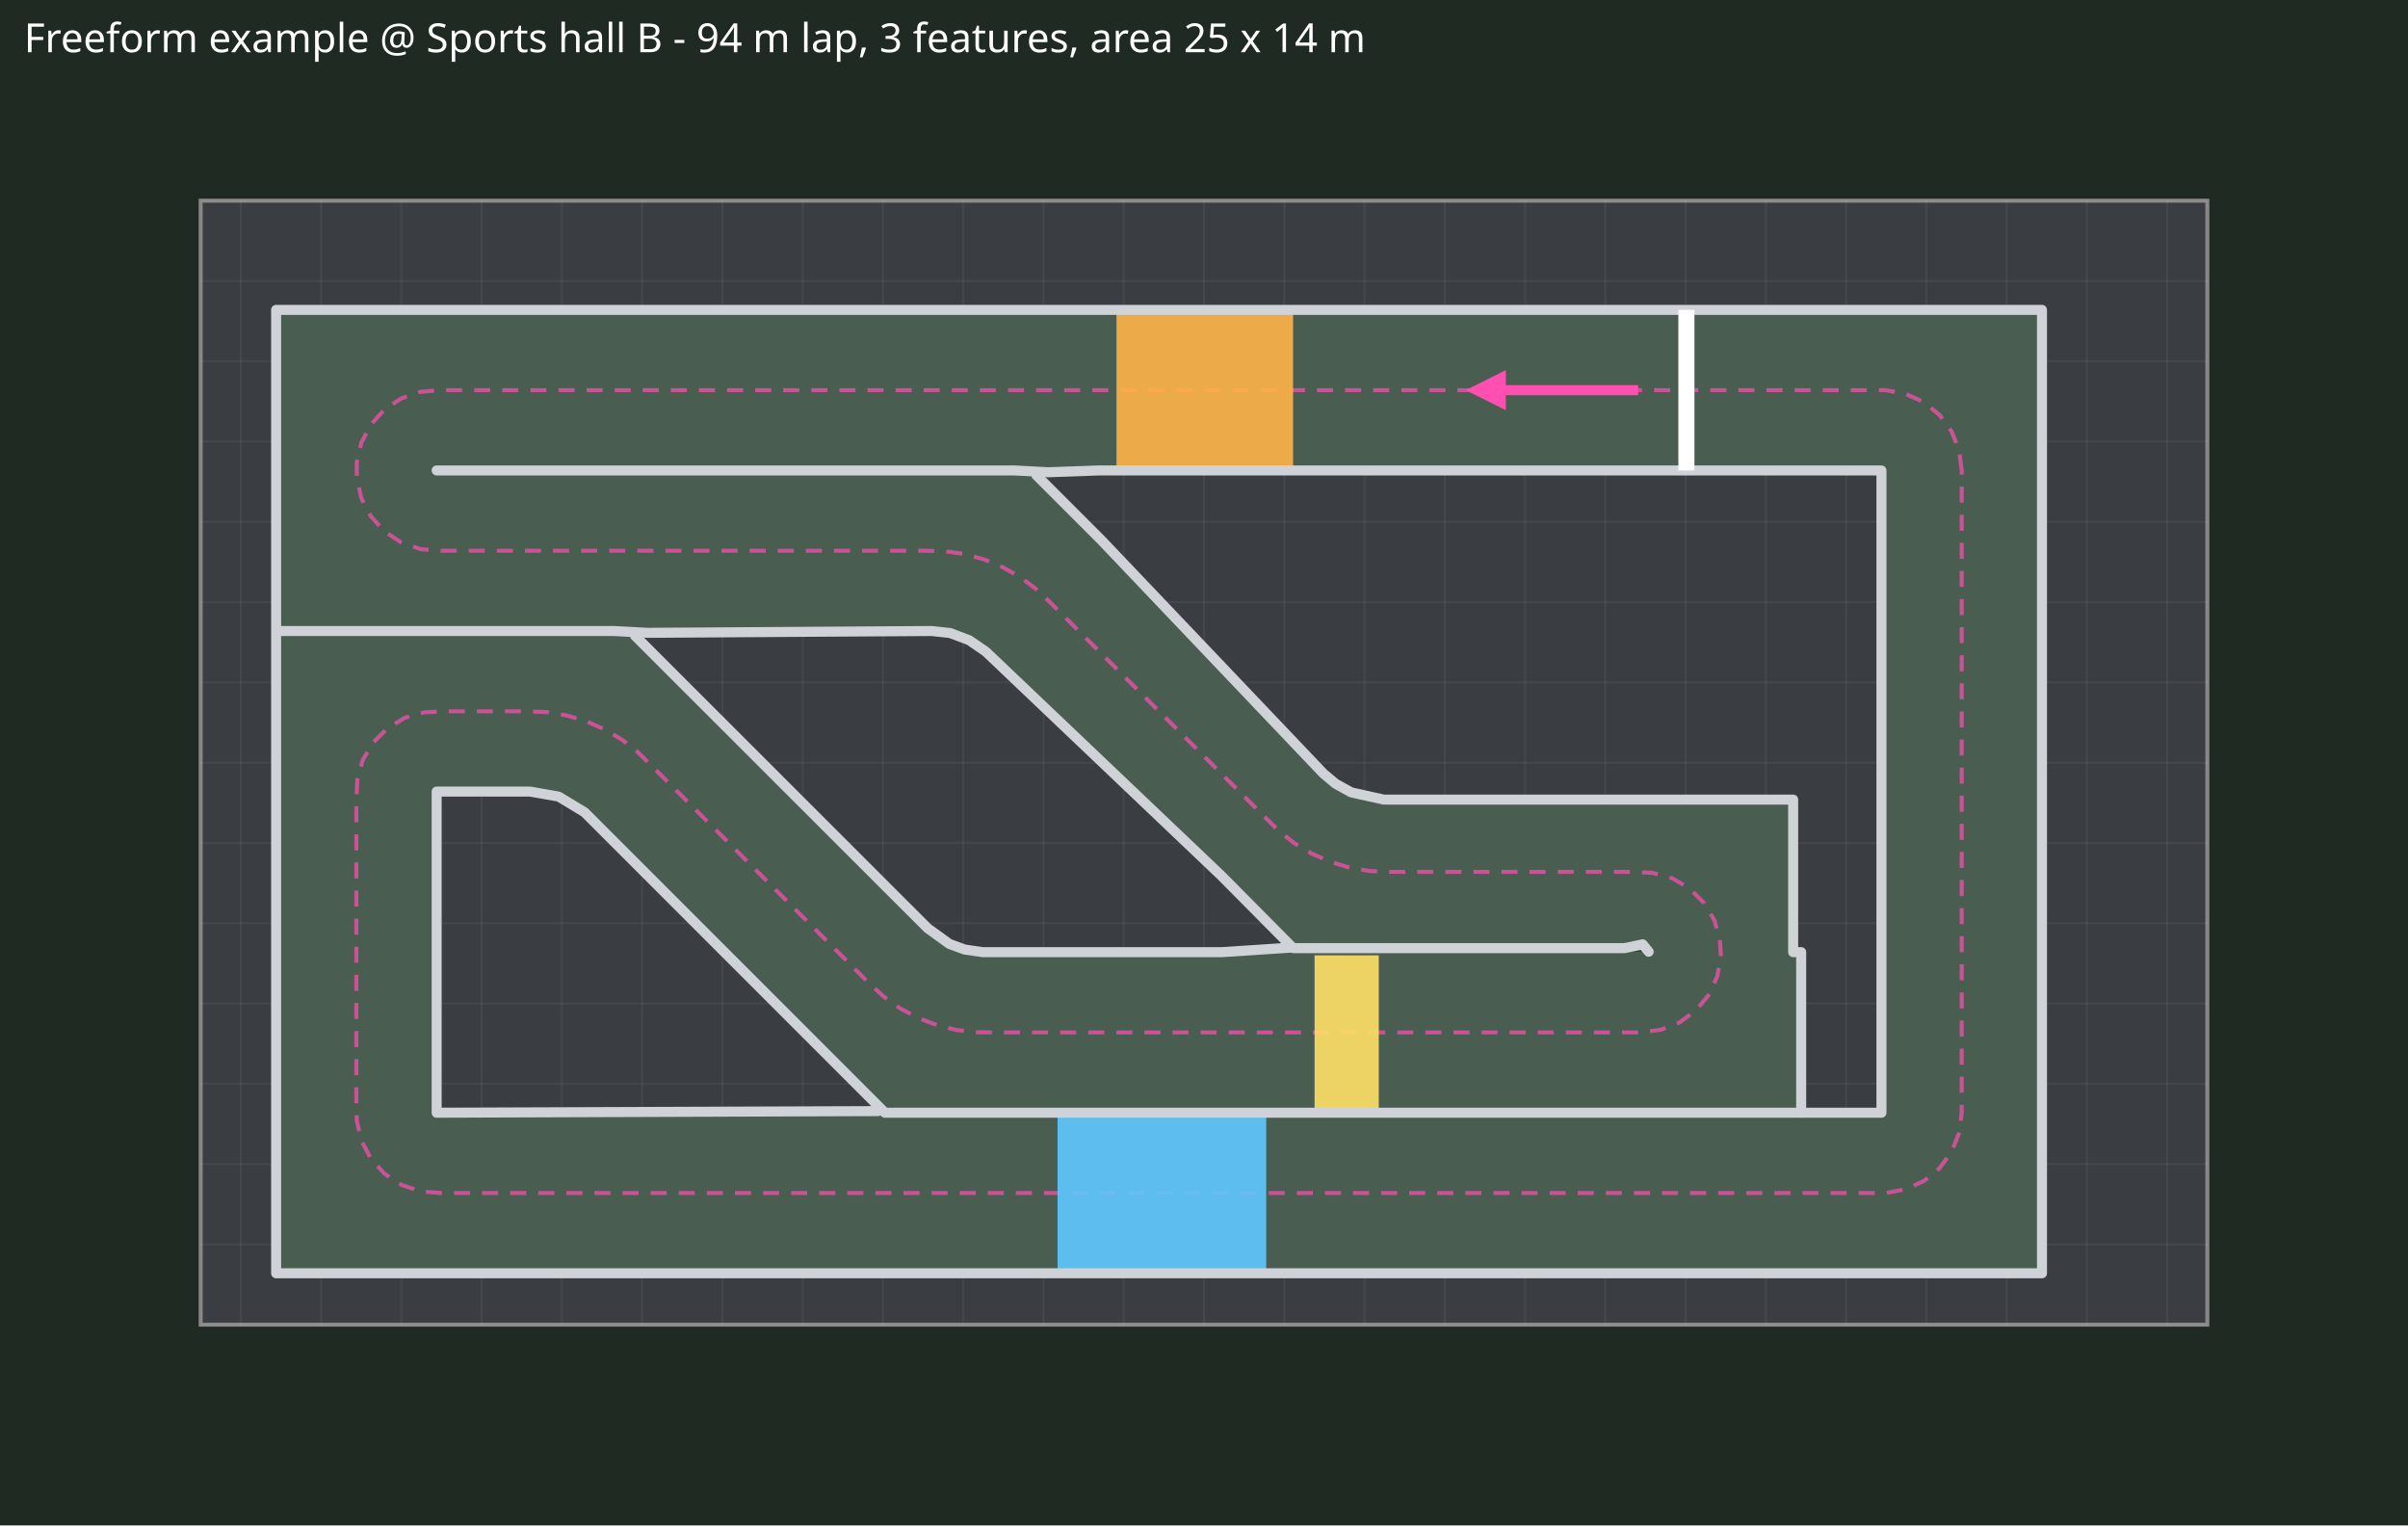
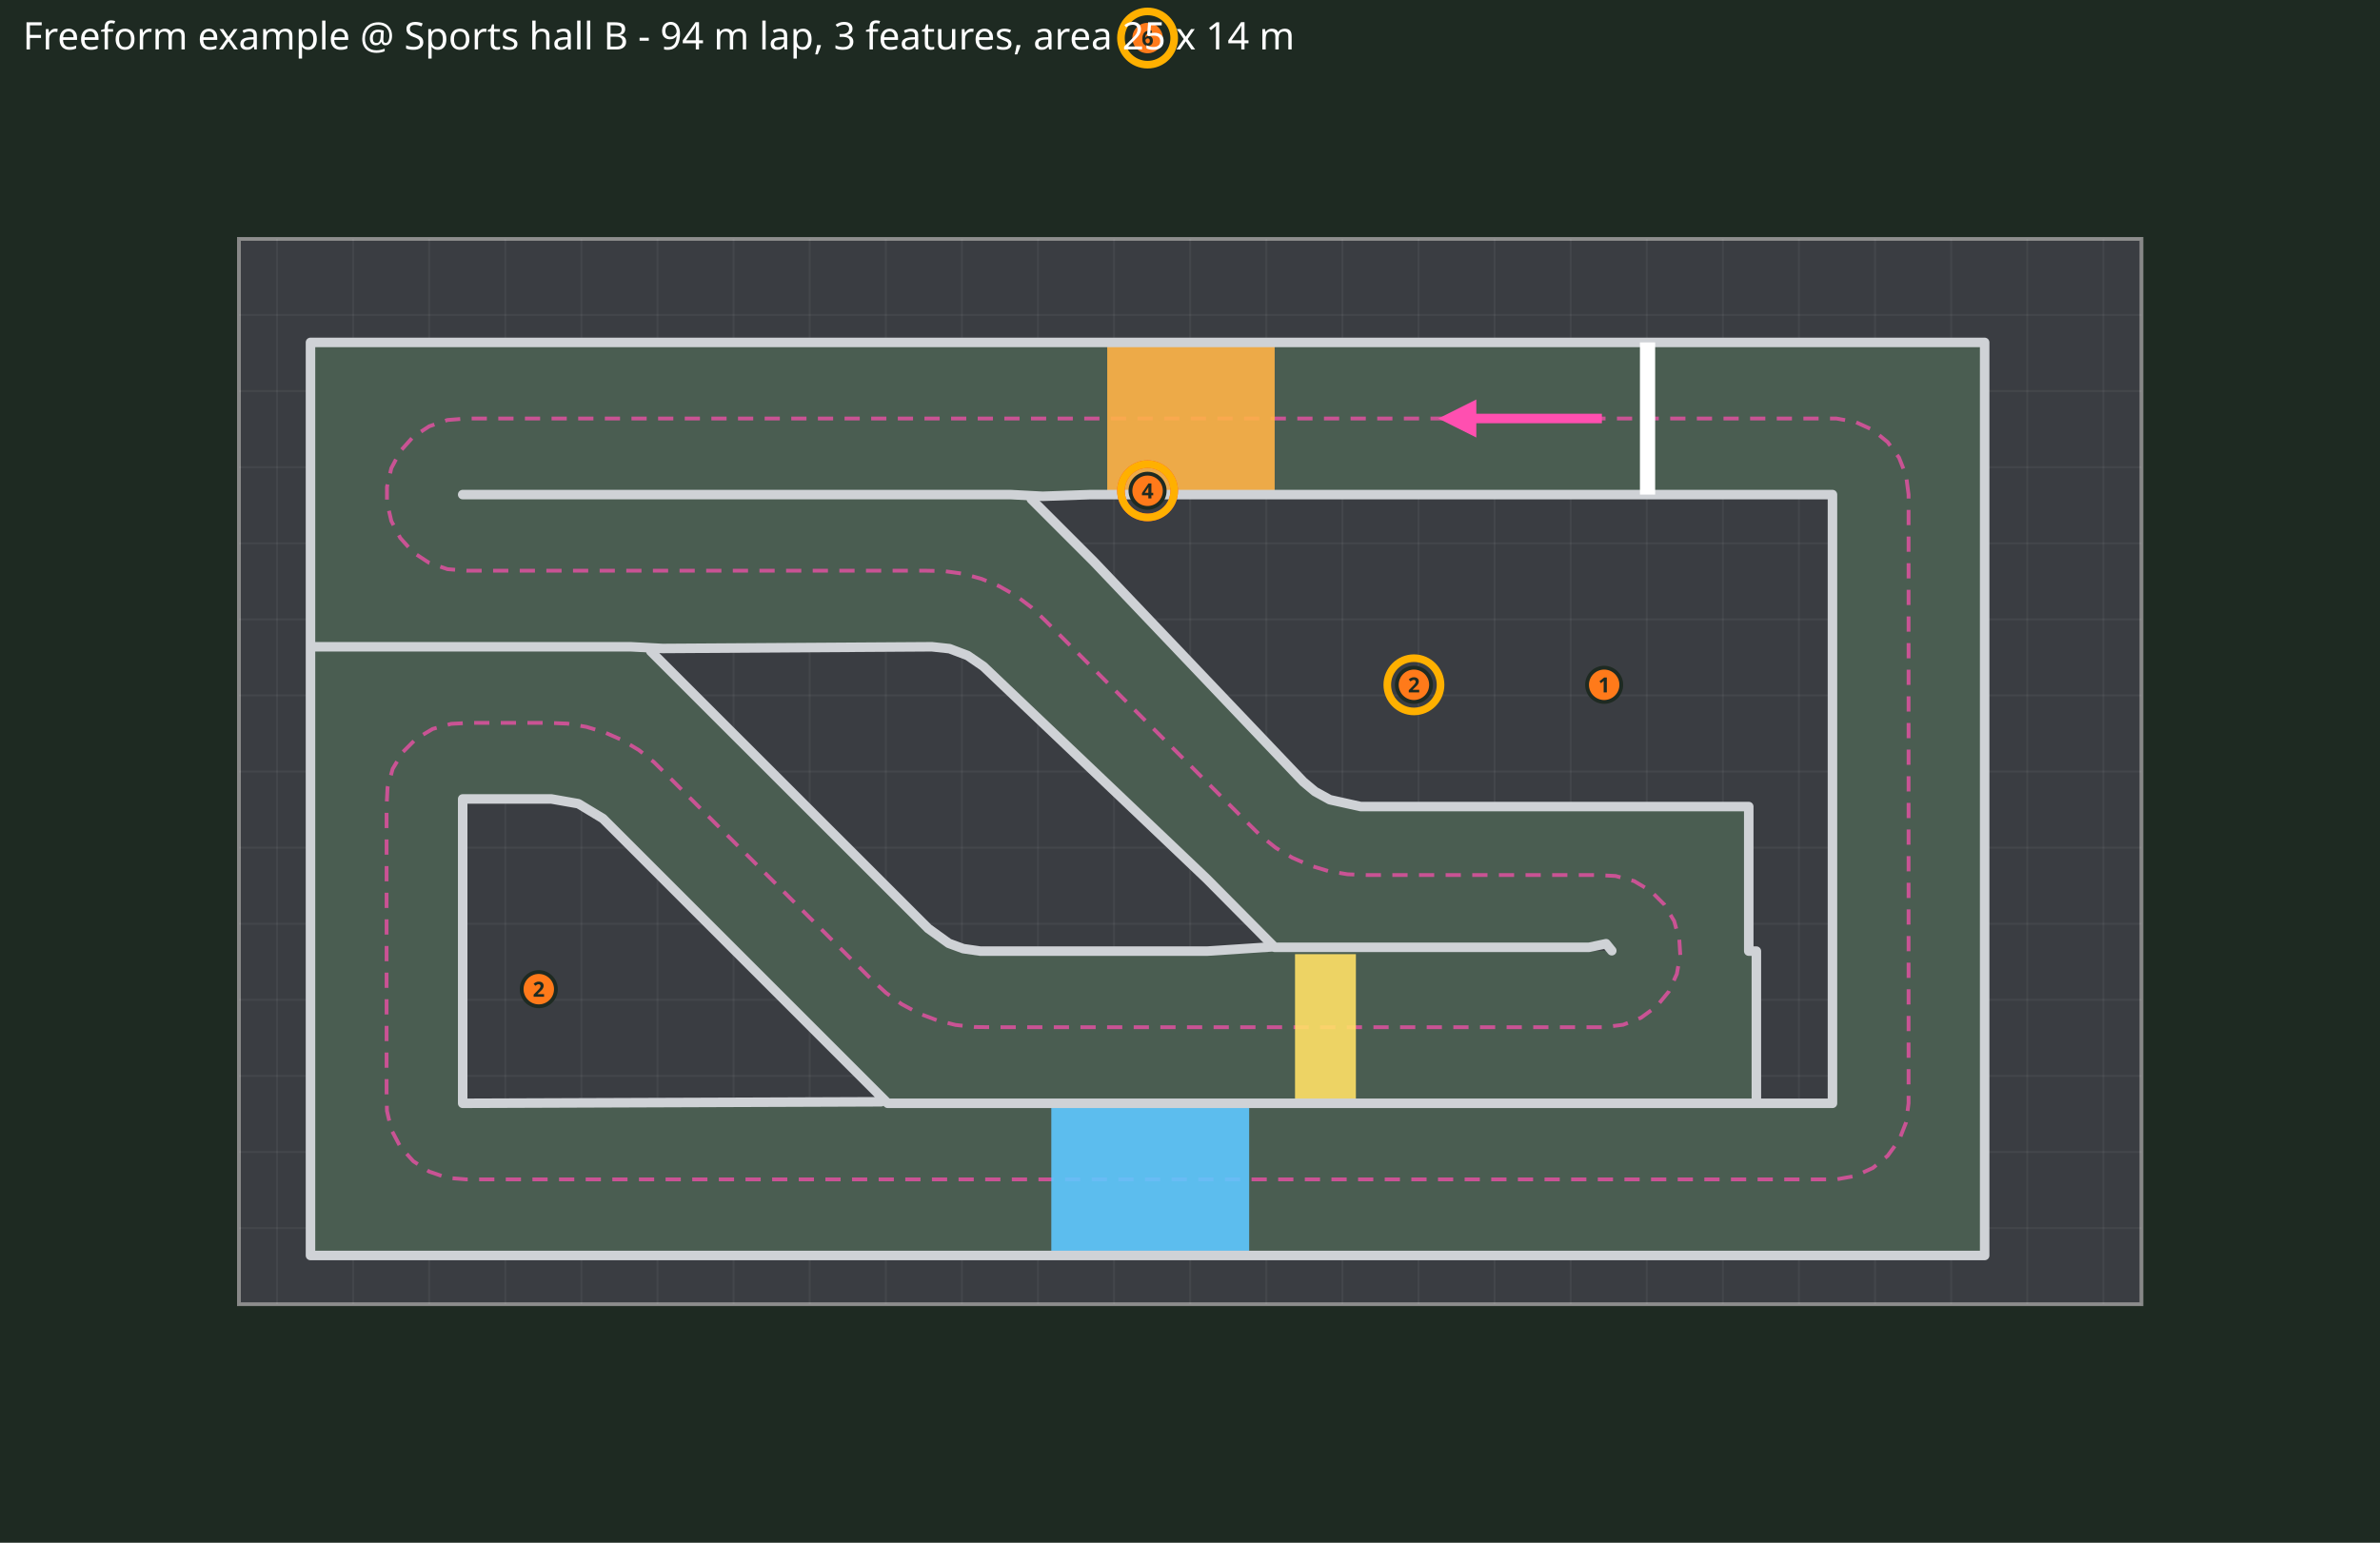
- <svg xmlns="http://www.w3.org/2000/svg" width="1200" height="760" viewBox="0 0 1200 760" font-family="sans-serif">
+ <svg xmlns="http://www.w3.org/2000/svg" width="1251" height="811" viewBox="0 0 1251 811" font-family="sans-serif">
  <defs>
    <marker id="a" viewBox="0 0 10 10" refX="5" refY="5" markerWidth="4" markerHeight="4" orient="auto">
      <path d="M0,0 L10,5 L0,10 z" fill="#ff4fb0" />
    </marker>
  </defs>
  <rect width="100%" height="100%" fill="#1e2a22" />
-   <rect x="100.0" y="100.0" width="1000.0" height="560.0" fill="#3a3d42" stroke="#888" stroke-width="2" />
-   <line x1="120.0" y1="100.0" x2="120.0" y2="660.0" stroke="#ffffff" stroke-opacity="0.05" />
-   <line x1="160.0" y1="100.0" x2="160.0" y2="660.0" stroke="#ffffff" stroke-opacity="0.05" />
-   <line x1="200.0" y1="100.0" x2="200.0" y2="660.0" stroke="#ffffff" stroke-opacity="0.05" />
-   <line x1="240.0" y1="100.0" x2="240.0" y2="660.0" stroke="#ffffff" stroke-opacity="0.05" />
-   <line x1="280.0" y1="100.0" x2="280.0" y2="660.0" stroke="#ffffff" stroke-opacity="0.05" />
-   <line x1="320.0" y1="100.0" x2="320.0" y2="660.0" stroke="#ffffff" stroke-opacity="0.05" />
-   <line x1="360.0" y1="100.0" x2="360.0" y2="660.0" stroke="#ffffff" stroke-opacity="0.05" />
-   <line x1="400.0" y1="100.0" x2="400.0" y2="660.0" stroke="#ffffff" stroke-opacity="0.05" />
-   <line x1="440.0" y1="100.0" x2="440.0" y2="660.0" stroke="#ffffff" stroke-opacity="0.05" />
-   <line x1="480.0" y1="100.0" x2="480.0" y2="660.0" stroke="#ffffff" stroke-opacity="0.05" />
-   <line x1="520.0" y1="100.0" x2="520.0" y2="660.0" stroke="#ffffff" stroke-opacity="0.05" />
-   <line x1="560.0" y1="100.0" x2="560.0" y2="660.0" stroke="#ffffff" stroke-opacity="0.05" />
-   <line x1="600.0" y1="100.0" x2="600.0" y2="660.0" stroke="#ffffff" stroke-opacity="0.05" />
-   <line x1="640.0" y1="100.0" x2="640.0" y2="660.0" stroke="#ffffff" stroke-opacity="0.05" />
-   <line x1="680.0" y1="100.0" x2="680.0" y2="660.0" stroke="#ffffff" stroke-opacity="0.05" />
-   <line x1="720.0" y1="100.0" x2="720.0" y2="660.0" stroke="#ffffff" stroke-opacity="0.05" />
-   <line x1="760.0" y1="100.0" x2="760.0" y2="660.0" stroke="#ffffff" stroke-opacity="0.05" />
-   <line x1="800.0" y1="100.0" x2="800.0" y2="660.0" stroke="#ffffff" stroke-opacity="0.05" />
-   <line x1="840.0" y1="100.0" x2="840.0" y2="660.0" stroke="#ffffff" stroke-opacity="0.05" />
-   <line x1="880.0" y1="100.0" x2="880.0" y2="660.0" stroke="#ffffff" stroke-opacity="0.05" />
-   <line x1="920.0" y1="100.0" x2="920.0" y2="660.0" stroke="#ffffff" stroke-opacity="0.05" />
-   <line x1="960.0" y1="100.0" x2="960.0" y2="660.0" stroke="#ffffff" stroke-opacity="0.05" />
-   <line x1="1000.0" y1="100.0" x2="1000.0" y2="660.0" stroke="#ffffff" stroke-opacity="0.05" />
-   <line x1="1040.0" y1="100.0" x2="1040.0" y2="660.0" stroke="#ffffff" stroke-opacity="0.05" />
-   <line x1="1080.0" y1="100.0" x2="1080.0" y2="660.0" stroke="#ffffff" stroke-opacity="0.05" />
-   <line x1="100.0" y1="660.0" x2="1100.0" y2="660.0" stroke="#ffffff" stroke-opacity="0.05" />
-   <line x1="100.0" y1="620.0" x2="1100.0" y2="620.0" stroke="#ffffff" stroke-opacity="0.05" />
-   <line x1="100.0" y1="580.0" x2="1100.0" y2="580.0" stroke="#ffffff" stroke-opacity="0.05" />
-   <line x1="100.0" y1="540.0" x2="1100.0" y2="540.0" stroke="#ffffff" stroke-opacity="0.05" />
-   <line x1="100.0" y1="500.0" x2="1100.0" y2="500.0" stroke="#ffffff" stroke-opacity="0.05" />
-   <line x1="100.0" y1="460.0" x2="1100.0" y2="460.0" stroke="#ffffff" stroke-opacity="0.05" />
-   <line x1="100.0" y1="420.0" x2="1100.0" y2="420.0" stroke="#ffffff" stroke-opacity="0.05" />
-   <line x1="100.0" y1="380.0" x2="1100.0" y2="380.0" stroke="#ffffff" stroke-opacity="0.05" />
-   <line x1="100.0" y1="340.0" x2="1100.0" y2="340.0" stroke="#ffffff" stroke-opacity="0.05" />
-   <line x1="100.0" y1="300.0" x2="1100.0" y2="300.0" stroke="#ffffff" stroke-opacity="0.05" />
-   <line x1="100.0" y1="260.0" x2="1100.0" y2="260.0" stroke="#ffffff" stroke-opacity="0.05" />
-   <line x1="100.0" y1="220.0" x2="1100.0" y2="220.0" stroke="#ffffff" stroke-opacity="0.05" />
-   <line x1="100.0" y1="180.0" x2="1100.0" y2="180.0" stroke="#ffffff" stroke-opacity="0.05" />
-   <line x1="100.0" y1="140.0" x2="1100.0" y2="140.0" stroke="#ffffff" stroke-opacity="0.05" />
-   <line x1="100.0" y1="100.0" x2="1100.0" y2="100.0" stroke="#ffffff" stroke-opacity="0.05" />
-   <path d="M 1017.6,234.4 L 1017.6,154.4 L 137.6,154.4 L 137.6,314.4 L 464.2,314.4 L 473.5,315.4 L 483.0,319.0 L 491.3,324.7 L 608.7,436.4 L 642.7,470.4 L 817.8,470.4 L 820.5,471.6 L 821.6,474.2 L 491.0,474.4 L 481.7,473.4 L 471.3,469.4 L 463.2,463.4 L 314.2,314.4 L 137.6,314.4 L 137.6,634.4 L 1017.6,634.4 Z M 937.6,234.4 L 217.6,234.4 L 514.2,234.4 L 549.3,269.6 L 659.5,385.4 L 665.6,390.5 L 673.4,394.8 L 689.6,398.4 L 893.6,398.4 L 893.6,474.4 L 897.6,474.4 L 897.6,554.4 L 441.0,554.4 L 288.1,402.2 L 278.4,396.9 L 268.5,394.6 L 217.6,394.4 L 217.6,554.4 L 937.6,554.4 Z" fill="#4a5d51" fill-rule="evenodd" />
-   <polygon points="977.6,234.4 976.3,224.4 972.6,215.0 966.6,206.8 958.8,200.4 949.6,196.2 939.6,194.4 929.6,194.4 919.6,194.4 909.6,194.4 899.6,194.4 889.6,194.4 879.6,194.4 869.6,194.4 859.6,194.4 849.6,194.4 839.6,194.4 829.6,194.4 819.6,194.4 809.6,194.4 799.6,194.4 789.6,194.4 779.6,194.4 769.6,194.4 759.6,194.4 749.6,194.4 739.6,194.4 729.6,194.4 719.6,194.4 709.6,194.4 699.6,194.4 689.6,194.4 679.6,194.4 669.6,194.4 659.6,194.4 649.6,194.4 639.6,194.4 629.6,194.4 619.6,194.4 609.6,194.4 599.6,194.4 589.6,194.4 579.6,194.4 569.6,194.4 559.6,194.4 549.6,194.4 539.6,194.4 529.6,194.4 519.6,194.4 509.6,194.4 499.6,194.4 489.6,194.4 479.6,194.4 469.6,194.4 459.6,194.4 449.6,194.4 439.6,194.4 429.6,194.4 419.6,194.4 409.6,194.4 399.6,194.4 389.6,194.4 379.6,194.4 369.6,194.4 359.6,194.4 349.6,194.4 339.6,194.4 329.6,194.4 319.6,194.4 309.6,194.4 299.6,194.4 289.6,194.4 279.6,194.4 269.6,194.4 259.6,194.4 249.6,194.4 239.6,194.4 229.6,194.4 219.6,194.4 209.6,195.2 200.0,198.5 191.6,204.0 184.8,211.6 180.1,220.5 177.8,230.4 177.8,238.4 180.1,248.3 184.8,257.2 191.6,264.8 200.0,270.3 209.6,273.6 219.6,274.4 229.6,274.4 239.7,274.4 249.7,274.4 259.8,274.4 269.8,274.4 279.8,274.4 289.8,274.4 299.9,274.4 309.9,274.4 320.0,274.4 330.0,274.4 340.0,274.4 350.1,274.4 360.1,274.4 370.1,274.4 380.2,274.4 390.2,274.4 400.2,274.4 410.3,274.4 420.3,274.4 430.4,274.4 440.4,274.4 450.4,274.4 460.4,274.4 470.5,274.6 480.6,276.0 490.3,278.7 499.7,282.6 508.5,287.6 516.6,293.7 523.8,300.6 530.9,307.7 538.0,314.8 545.1,321.9 552.2,329.0 559.2,336.0 566.3,343.1 573.4,350.2 580.4,357.2 587.5,364.3 594.6,371.4 601.6,378.4 608.7,385.5 615.8,392.6 622.8,399.6 629.9,406.7 637.1,413.8 645.0,420.1 653.7,425.3 663.0,429.4 672.6,432.3 682.6,434.0 692.8,434.4 702.8,434.4 712.9,434.4 723.0,434.4 733.0,434.4 743.1,434.4 753.2,434.4 763.2,434.4 773.3,434.4 783.4,434.4 793.4,434.4 803.5,434.4 813.6,434.4 823.6,434.9 833.4,437.6 842.1,442.8 849.2,449.9 854.4,458.6 857.1,468.4 857.6,476.4 855.8,486.4 851.6,495.6 845.2,503.4 837.0,509.4 827.6,513.1 817.6,514.4 807.6,514.4 797.6,514.4 787.5,514.4 777.5,514.4 767.5,514.4 757.4,514.4 747.4,514.4 737.4,514.4 727.4,514.4 717.3,514.4 707.3,514.4 697.3,514.4 687.2,514.4 677.2,514.4 667.2,514.4 657.2,514.4 647.2,514.4 637.1,514.4 627.1,514.4 617.1,514.4 607.0,514.4 597.0,514.4 587.0,514.4 577.0,514.4 566.9,514.4 556.9,514.4 546.9,514.4 536.8,514.4 526.8,514.4 516.8,514.4 506.8,514.4 496.8,514.4 486.7,514.3 476.6,513.2 466.8,510.7 457.3,507.1 448.4,502.3 440.2,496.4 432.7,489.5 425.6,482.4 418.4,475.2 411.2,468.0 404.1,460.9 396.9,453.7 389.8,446.6 382.6,439.4 375.4,432.2 368.3,425.1 361.1,417.9 354.0,410.8 346.8,403.6 339.6,396.4 332.5,389.3 325.3,382.1 318.1,375.0 310.2,368.7 301.5,363.5 292.2,359.4 282.6,356.5 272.6,354.8 262.4,354.4 252.2,354.4 242.0,354.4 231.9,354.4 221.7,354.4 211.6,354.9 201.8,357.6 193.1,362.8 186.0,369.9 180.8,378.6 178.1,388.4 177.6,398.4 177.6,408.4 177.6,418.4 177.6,428.4 177.6,438.4 177.6,448.4 177.6,458.4 177.6,468.4 177.6,478.4 177.6,488.4 177.6,498.4 177.6,508.4 177.6,518.4 177.6,528.4 177.6,538.4 177.6,548.4 177.8,558.4 180.1,568.3 184.8,577.2 191.6,584.8 200.0,590.3 209.6,593.6 219.6,594.4 229.6,594.4 239.6,594.4 249.6,594.4 259.6,594.4 269.6,594.4 279.6,594.4 289.6,594.4 299.6,594.4 309.6,594.4 319.6,594.4 329.6,594.4 339.6,594.4 349.6,594.4 359.6,594.4 369.6,594.4 379.6,594.4 389.6,594.4 399.6,594.4 409.6,594.4 419.6,594.4 429.6,594.4 439.6,594.4 449.6,594.4 459.6,594.4 469.6,594.4 479.6,594.4 489.6,594.4 499.6,594.4 509.6,594.4 519.6,594.4 529.6,594.4 539.6,594.4 549.6,594.4 559.6,594.4 569.6,594.4 579.6,594.4 589.6,594.4 599.6,594.4 609.6,594.4 619.6,594.4 629.6,594.4 639.6,594.4 649.6,594.4 659.6,594.4 669.6,594.4 679.6,594.4 689.6,594.4 699.6,594.4 709.6,594.4 719.6,594.4 729.6,594.4 739.6,594.4 749.6,594.4 759.6,594.4 769.6,594.4 779.6,594.4 789.6,594.4 799.6,594.4 809.6,594.4 819.6,594.4 829.6,594.4 839.6,594.4 849.6,594.4 859.6,594.4 869.6,594.4 879.6,594.4 889.6,594.4 899.6,594.4 909.6,594.4 919.6,594.4 929.6,594.4 939.6,594.4 949.6,592.6 958.8,588.4 966.6,582.0 972.6,573.8 976.3,564.4 977.6,554.4 977.6,544.4 977.6,534.4 977.6,524.4 977.6,514.4 977.6,504.4 977.6,494.4 977.6,484.4 977.6,474.4 977.6,464.4 977.6,454.4 977.6,444.4 977.6,434.4 977.6,424.4 977.6,414.4 977.6,404.4 977.6,394.4 977.6,384.4 977.6,374.4 977.6,364.4 977.6,354.4 977.6,344.4 977.6,334.4 977.6,324.4 977.6,314.4 977.6,304.4 977.6,294.4 977.6,284.4 977.6,274.4 977.6,264.4 977.6,254.4 977.6,244.4" fill="none" stroke="#ff4fb0" stroke-width="2" stroke-dasharray="8 6" opacity="0.7" />
-   <polygon points="556.4,232.8 556.4,156.0 644.4,156.0 644.4,232.8" fill="#ffb347" opacity="0.9" />
-   <polygon points="655.1,552.8 655.1,476.0 687.1,476.0 687.1,552.8" fill="#ffe066" opacity="0.9" />
-   <polygon points="631.0,556.0 631.0,632.8 527.0,632.8 527.0,556.0" fill="#5ec8ff" opacity="0.9" />
-   <polyline points="642.4,472.2 609.0,474.4 489.7,474.4 480.7,473.1 473.1,470.3 462.3,462.5 316.5,316.8" fill="none" stroke="#cfd2d6" stroke-width="5" stroke-linejoin="round" stroke-linecap="round" />
-   <polyline points="157.6,314.4 137.6,314.4 137.6,634.4 1017.6,634.4 1017.6,154.4 137.6,154.4 137.6,314.4 305.9,314.4 322.7,315.3 464.2,314.4 473.5,315.4 483.0,319.0 491.3,324.7 608.7,436.4 644.4,472.4 809.6,472.4 818.6,470.5 821.6,474.2" fill="none" stroke="#cfd2d6" stroke-width="5" stroke-linejoin="round" stroke-linecap="round" />
-   <polyline points="516.5,236.8 549.3,269.6 659.5,385.4 665.6,390.5 673.4,394.8 689.6,398.4 893.6,398.4 893.6,474.4 897.6,474.4 897.6,554.4 441.0,554.4 291.3,404.7 278.4,396.9 264.2,394.4 217.6,394.4 217.6,554.4 437.5,553.6" fill="none" stroke="#cfd2d6" stroke-width="5" stroke-linejoin="round" stroke-linecap="round" />
-   <polyline points="898.0,554.4 937.6,554.4 937.6,234.4 547.6,234.4 522.4,235.3 505.6,234.4 217.6,234.4" fill="none" stroke="#cfd2d6" stroke-width="5" stroke-linejoin="round" stroke-linecap="round" />
-   <line x1="840.4" y1="234.4" x2="840.4" y2="154.4" stroke="#ffffff" stroke-width="8" />
-   <line x1="816.4" y1="194.4" x2="740.4" y2="194.4" stroke="#ff4fb0" stroke-width="5" marker-end="url(#a)" />
+   <rect x="125.6" y="125.6" width="1000.0" height="560.0" fill="#3a3d42" stroke="#888" stroke-width="2" />
+   <line x1="145.6" y1="125.6" x2="145.6" y2="685.6" stroke="#ffffff" stroke-opacity="0.05" />
+   <line x1="185.6" y1="125.6" x2="185.6" y2="685.6" stroke="#ffffff" stroke-opacity="0.05" />
+   <line x1="225.6" y1="125.6" x2="225.6" y2="685.6" stroke="#ffffff" stroke-opacity="0.05" />
+   <line x1="265.6" y1="125.6" x2="265.6" y2="685.6" stroke="#ffffff" stroke-opacity="0.05" />
+   <line x1="305.6" y1="125.6" x2="305.6" y2="685.6" stroke="#ffffff" stroke-opacity="0.05" />
+   <line x1="345.6" y1="125.6" x2="345.6" y2="685.6" stroke="#ffffff" stroke-opacity="0.05" />
+   <line x1="385.6" y1="125.6" x2="385.6" y2="685.6" stroke="#ffffff" stroke-opacity="0.05" />
+   <line x1="425.6" y1="125.6" x2="425.6" y2="685.6" stroke="#ffffff" stroke-opacity="0.05" />
+   <line x1="465.6" y1="125.6" x2="465.6" y2="685.6" stroke="#ffffff" stroke-opacity="0.05" />
+   <line x1="505.6" y1="125.6" x2="505.6" y2="685.6" stroke="#ffffff" stroke-opacity="0.05" />
+   <line x1="545.6" y1="125.6" x2="545.6" y2="685.6" stroke="#ffffff" stroke-opacity="0.05" />
+   <line x1="585.6" y1="125.6" x2="585.6" y2="685.6" stroke="#ffffff" stroke-opacity="0.05" />
+   <line x1="625.6" y1="125.6" x2="625.6" y2="685.6" stroke="#ffffff" stroke-opacity="0.05" />
+   <line x1="665.6" y1="125.6" x2="665.6" y2="685.6" stroke="#ffffff" stroke-opacity="0.05" />
+   <line x1="705.6" y1="125.6" x2="705.6" y2="685.6" stroke="#ffffff" stroke-opacity="0.05" />
+   <line x1="745.6" y1="125.6" x2="745.6" y2="685.6" stroke="#ffffff" stroke-opacity="0.05" />
+   <line x1="785.6" y1="125.6" x2="785.6" y2="685.6" stroke="#ffffff" stroke-opacity="0.05" />
+   <line x1="825.6" y1="125.6" x2="825.6" y2="685.6" stroke="#ffffff" stroke-opacity="0.05" />
+   <line x1="865.6" y1="125.6" x2="865.6" y2="685.6" stroke="#ffffff" stroke-opacity="0.05" />
+   <line x1="905.6" y1="125.6" x2="905.6" y2="685.6" stroke="#ffffff" stroke-opacity="0.05" />
+   <line x1="945.6" y1="125.6" x2="945.6" y2="685.6" stroke="#ffffff" stroke-opacity="0.05" />
+   <line x1="985.6" y1="125.6" x2="985.6" y2="685.6" stroke="#ffffff" stroke-opacity="0.05" />
+   <line x1="1025.6" y1="125.6" x2="1025.6" y2="685.6" stroke="#ffffff" stroke-opacity="0.05" />
+   <line x1="1065.6" y1="125.6" x2="1065.6" y2="685.6" stroke="#ffffff" stroke-opacity="0.05" />
+   <line x1="1105.6" y1="125.6" x2="1105.6" y2="685.6" stroke="#ffffff" stroke-opacity="0.05" />
+   <line x1="125.6" y1="685.6" x2="1125.6" y2="685.6" stroke="#ffffff" stroke-opacity="0.05" />
+   <line x1="125.6" y1="645.6" x2="1125.6" y2="645.6" stroke="#ffffff" stroke-opacity="0.05" />
+   <line x1="125.6" y1="605.6" x2="1125.6" y2="605.6" stroke="#ffffff" stroke-opacity="0.05" />
+   <line x1="125.6" y1="565.6" x2="1125.6" y2="565.6" stroke="#ffffff" stroke-opacity="0.05" />
+   <line x1="125.6" y1="525.6" x2="1125.6" y2="525.6" stroke="#ffffff" stroke-opacity="0.05" />
+   <line x1="125.6" y1="485.6" x2="1125.6" y2="485.6" stroke="#ffffff" stroke-opacity="0.05" />
+   <line x1="125.6" y1="445.6" x2="1125.6" y2="445.6" stroke="#ffffff" stroke-opacity="0.05" />
+   <line x1="125.6" y1="405.6" x2="1125.6" y2="405.6" stroke="#ffffff" stroke-opacity="0.05" />
+   <line x1="125.6" y1="365.6" x2="1125.6" y2="365.6" stroke="#ffffff" stroke-opacity="0.05" />
+   <line x1="125.6" y1="325.6" x2="1125.6" y2="325.6" stroke="#ffffff" stroke-opacity="0.05" />
+   <line x1="125.6" y1="285.6" x2="1125.6" y2="285.6" stroke="#ffffff" stroke-opacity="0.05" />
+   <line x1="125.6" y1="245.6" x2="1125.6" y2="245.6" stroke="#ffffff" stroke-opacity="0.05" />
+   <line x1="125.6" y1="205.6" x2="1125.6" y2="205.6" stroke="#ffffff" stroke-opacity="0.05" />
+   <line x1="125.6" y1="165.6" x2="1125.6" y2="165.6" stroke="#ffffff" stroke-opacity="0.05" />
+   <line x1="125.6" y1="125.6" x2="1125.6" y2="125.6" stroke="#ffffff" stroke-opacity="0.05" />
+   <path d="M 1043.2,260.0 L 1043.2,180.0 L 163.2,180.0 L 163.2,340.0 L 489.8,340.0 L 499.1,341.0 L 508.6,344.6 L 516.9,350.3 L 634.3,462.0 L 668.3,496.0 L 843.4,496.0 L 846.1,497.2 L 847.2,499.8 L 516.6,500.0 L 507.3,499.0 L 496.9,495.0 L 488.8,489.0 L 339.8,340.0 L 163.2,340.0 L 163.2,660.0 L 1043.2,660.0 Z M 963.2,260.0 L 243.2,260.0 L 539.8,260.0 L 574.9,295.2 L 685.1,411.0 L 691.2,416.1 L 699.0,420.4 L 715.2,424.0 L 919.2,424.0 L 919.2,500.0 L 923.2,500.0 L 923.2,580.0 L 466.6,580.0 L 313.7,427.8 L 304.0,422.5 L 294.1,420.2 L 243.2,420.0 L 243.2,580.0 L 963.2,580.0 Z" fill="#4a5d51" fill-rule="evenodd" />
+   <polygon points="1003.2,260.0 1001.9,250.0 998.2,240.6 992.2,232.4 984.4,226.0 975.2,221.8 965.2,220.0 955.2,220.0 945.2,220.0 935.2,220.0 925.2,220.0 915.2,220.0 905.2,220.0 895.2,220.0 885.2,220.0 875.2,220.0 865.2,220.0 855.2,220.0 845.2,220.0 835.2,220.0 825.2,220.0 815.2,220.0 805.2,220.0 795.2,220.0 785.2,220.0 775.2,220.0 765.2,220.0 755.2,220.0 745.2,220.0 735.2,220.0 725.2,220.0 715.2,220.0 705.2,220.0 695.2,220.0 685.2,220.0 675.2,220.0 665.2,220.0 655.2,220.0 645.2,220.0 635.2,220.0 625.2,220.0 615.2,220.0 605.2,220.0 595.2,220.0 585.2,220.0 575.2,220.0 565.2,220.0 555.2,220.0 545.2,220.0 535.2,220.0 525.2,220.0 515.2,220.0 505.2,220.0 495.2,220.0 485.2,220.0 475.2,220.0 465.2,220.0 455.2,220.0 445.2,220.0 435.2,220.0 425.2,220.0 415.2,220.0 405.2,220.0 395.2,220.0 385.2,220.0 375.2,220.0 365.2,220.0 355.2,220.0 345.2,220.0 335.2,220.0 325.2,220.0 315.2,220.0 305.2,220.0 295.2,220.0 285.2,220.0 275.2,220.0 265.2,220.0 255.2,220.0 245.2,220.0 235.2,220.8 225.6,224.1 217.2,229.6 210.4,237.2 205.7,246.1 203.4,256.0 203.4,264.0 205.7,273.9 210.4,282.8 217.2,290.4 225.6,295.9 235.2,299.2 245.2,300.0 255.2,300.0 265.3,300.0 275.3,300.0 285.4,300.0 295.4,300.0 305.4,300.0 315.4,300.0 325.5,300.0 335.5,300.0 345.6,300.0 355.6,300.0 365.6,300.0 375.7,300.0 385.7,300.0 395.7,300.0 405.8,300.0 415.8,300.0 425.8,300.0 435.9,300.0 445.9,300.0 456.0,300.0 466.0,300.0 476.0,300.0 486.0,300.0 496.1,300.2 506.2,301.6 515.9,304.3 525.3,308.2 534.1,313.2 542.2,319.3 549.4,326.2 556.5,333.3 563.6,340.4 570.7,347.5 577.8,354.6 584.8,361.6 591.9,368.7 599.0,375.8 606.0,382.8 613.1,389.9 620.2,397.0 627.2,404.0 634.3,411.1 641.4,418.2 648.4,425.2 655.5,432.3 662.7,439.4 670.6,445.7 679.3,450.9 688.6,455.0 698.2,457.9 708.2,459.6 718.4,460.0 728.4,460.0 738.5,460.0 748.6,460.0 758.6,460.0 768.7,460.0 778.8,460.0 788.8,460.0 798.9,460.0 809.0,460.0 819.0,460.0 829.1,460.0 839.2,460.0 849.2,460.5 859.0,463.2 867.7,468.4 874.8,475.5 880.0,484.2 882.7,494.0 883.2,502.0 881.4,512.0 877.2,521.2 870.8,529.0 862.6,535.0 853.2,538.7 843.2,540.0 833.2,540.0 823.2,540.0 813.1,540.0 803.1,540.0 793.1,540.0 783.0,540.0 773.0,540.0 763.0,540.0 753.0,540.0 742.9,540.0 732.9,540.0 722.9,540.0 712.8,540.0 702.8,540.0 692.8,540.0 682.8,540.0 672.8,540.0 662.7,540.0 652.7,540.0 642.7,540.0 632.6,540.0 622.6,540.0 612.6,540.0 602.6,540.0 592.5,540.0 582.5,540.0 572.5,540.0 562.4,540.0 552.4,540.0 542.4,540.0 532.4,540.0 522.4,540.0 512.3,539.9 502.2,538.8 492.4,536.3 482.9,532.7 474.0,527.9 465.8,522.0 458.3,515.1 451.2,508.0 444.0,500.8 436.8,493.6 429.7,486.5 422.5,479.3 415.4,472.2 408.2,465.0 401.0,457.8 393.9,450.7 386.7,443.5 379.6,436.4 372.4,429.2 365.2,422.0 358.1,414.9 350.9,407.7 343.7,400.6 335.8,394.3 327.1,389.1 317.8,385.0 308.2,382.1 298.2,380.4 288.0,380.0 277.8,380.0 267.6,380.0 257.5,380.0 247.3,380.0 237.2,380.5 227.4,383.2 218.7,388.4 211.6,395.5 206.4,404.2 203.7,414.0 203.2,424.0 203.2,434.0 203.2,444.0 203.2,454.0 203.2,464.0 203.2,474.0 203.2,484.0 203.2,494.0 203.2,504.0 203.2,514.0 203.2,524.0 203.2,534.0 203.2,544.0 203.2,554.0 203.2,564.0 203.2,574.0 203.4,584.0 205.7,593.9 210.4,602.8 217.2,610.4 225.6,615.9 235.2,619.2 245.2,620.0 255.2,620.0 265.2,620.0 275.2,620.0 285.2,620.0 295.2,620.0 305.2,620.0 315.2,620.0 325.2,620.0 335.2,620.0 345.2,620.0 355.2,620.0 365.2,620.0 375.2,620.0 385.2,620.0 395.2,620.0 405.2,620.0 415.2,620.0 425.2,620.0 435.2,620.0 445.2,620.0 455.2,620.0 465.2,620.0 475.2,620.0 485.2,620.0 495.2,620.0 505.2,620.0 515.2,620.0 525.2,620.0 535.2,620.0 545.2,620.0 555.2,620.0 565.2,620.0 575.2,620.0 585.2,620.0 595.2,620.0 605.2,620.0 615.2,620.0 625.2,620.0 635.2,620.0 645.2,620.0 655.2,620.0 665.2,620.0 675.2,620.0 685.2,620.0 695.2,620.0 705.2,620.0 715.2,620.0 725.2,620.0 735.2,620.0 745.2,620.0 755.2,620.0 765.2,620.0 775.2,620.0 785.2,620.0 795.2,620.0 805.2,620.0 815.2,620.0 825.2,620.0 835.2,620.0 845.2,620.0 855.2,620.0 865.2,620.0 875.2,620.0 885.2,620.0 895.2,620.0 905.2,620.0 915.2,620.0 925.2,620.0 935.2,620.0 945.2,620.0 955.2,620.0 965.2,620.0 975.2,618.2 984.4,614.0 992.2,607.6 998.2,599.4 1001.9,590.0 1003.2,580.0 1003.2,570.0 1003.2,560.0 1003.2,550.0 1003.2,540.0 1003.2,530.0 1003.2,520.0 1003.2,510.0 1003.2,500.0 1003.2,490.0 1003.2,480.0 1003.2,470.0 1003.2,460.0 1003.2,450.0 1003.2,440.0 1003.2,430.0 1003.2,420.0 1003.2,410.0 1003.2,400.0 1003.2,390.0 1003.2,380.0 1003.2,370.0 1003.2,360.0 1003.2,350.0 1003.2,340.0 1003.2,330.0 1003.2,320.0 1003.2,310.0 1003.2,300.0 1003.2,290.0 1003.2,280.0 1003.2,270.0" fill="none" stroke="#ff4fb0" stroke-width="2" stroke-dasharray="8 6" opacity="0.7" />
+   <polygon points="582.0,258.4 582.0,181.6 670.0,181.6 670.0,258.4" fill="#ffb347" opacity="0.9" />
+   <polygon points="680.7,578.4 680.7,501.6 712.7,501.6 712.7,578.4" fill="#ffe066" opacity="0.9" />
+   <polygon points="656.6,581.6 656.6,658.4 552.6,658.4 552.6,581.6" fill="#5ec8ff" opacity="0.9" />
+   <polyline points="668.0,497.8 634.6,500.0 515.3,500.0 506.3,498.7 498.7,495.9 487.9,488.1 342.1,342.4" fill="none" stroke="#cfd2d6" stroke-width="5" stroke-linejoin="round" stroke-linecap="round" />
+   <polyline points="183.2,340.0 163.2,340.0 163.2,660.0 1043.2,660.0 1043.2,180.0 163.2,180.0 163.2,340.0 331.5,340.0 348.3,340.9 489.8,340.0 499.1,341.0 508.6,344.6 516.9,350.3 634.3,462.0 670.0,498.0 835.2,498.0 844.2,496.1 847.2,499.8" fill="none" stroke="#cfd2d6" stroke-width="5" stroke-linejoin="round" stroke-linecap="round" />
+   <polyline points="542.1,262.4 574.9,295.2 685.1,411.0 691.2,416.1 699.0,420.4 715.2,424.0 919.2,424.0 919.2,500.0 923.2,500.0 923.2,580.0 466.6,580.0 316.9,430.3 304.0,422.5 289.8,420.0 243.2,420.0 243.2,580.0 463.1,579.2" fill="none" stroke="#cfd2d6" stroke-width="5" stroke-linejoin="round" stroke-linecap="round" />
+   <polyline points="923.6,580.0 963.2,580.0 963.2,260.0 573.2,260.0 548.0,260.9 531.2,260.0 243.2,260.0" fill="none" stroke="#cfd2d6" stroke-width="5" stroke-linejoin="round" stroke-linecap="round" />
+   <line x1="866.0" y1="260.0" x2="866.0" y2="180.0" stroke="#ffffff" stroke-width="8" />
+   <line x1="842.0" y1="220.0" x2="766.0" y2="220.0" stroke="#ff4fb0" stroke-width="5" marker-end="url(#a)" />
+   <circle cx="843.2" cy="360.0" r="9" fill="#ff7a1a" stroke="#1e2a22" stroke-width="2" />
+   <text x="843.2" y="364.0" fill="#1e2a22" font-size="11" font-weight="bold" text-anchor="middle">1</text>
+   <circle cx="283.2" cy="520.0" r="9" fill="#ff7a1a" stroke="#1e2a22" stroke-width="2" />
+   <text x="283.2" y="524.0" fill="#1e2a22" font-size="11" font-weight="bold" text-anchor="middle">2</text>
+   <circle cx="743.2" cy="360.0" r="9" fill="#ff7a1a" stroke="#1e2a22" stroke-width="2" />
+   <text x="743.2" y="364.0" fill="#1e2a22" font-size="11" font-weight="bold" text-anchor="middle">2</text>
+   <circle cx="603.2" cy="258.0" r="9" fill="#ff7a1a" stroke="#1e2a22" stroke-width="2" />
+   <text x="603.2" y="262.0" fill="#1e2a22" font-size="11" font-weight="bold" text-anchor="middle">4</text>
+   <circle cx="603.2" cy="20.0" r="9" fill="#ff7a1a" stroke="#1e2a22" stroke-width="2" />
+   <text x="603.2" y="24.0" fill="#1e2a22" font-size="11" font-weight="bold" text-anchor="middle">6</text>
+   <circle cx="603.2" cy="258.0" r="14" fill="none" stroke="#ff4040" stroke-width="4" />
+   <circle cx="743.2" cy="360.0" r="14" fill="none" stroke="#ffb000" stroke-width="4" />
+   <circle cx="603.2" cy="258.0" r="14" fill="none" stroke="#ffb000" stroke-width="4" />
+   <circle cx="603.2" cy="20.0" r="14" fill="none" stroke="#ffb000" stroke-width="4" />
  <text x="12" y="26" fill="#fff" font-size="20">Freeform example @ Sports hall B  -  94 m lap, 3 features, area 25 x 14 m</text>
</svg>
